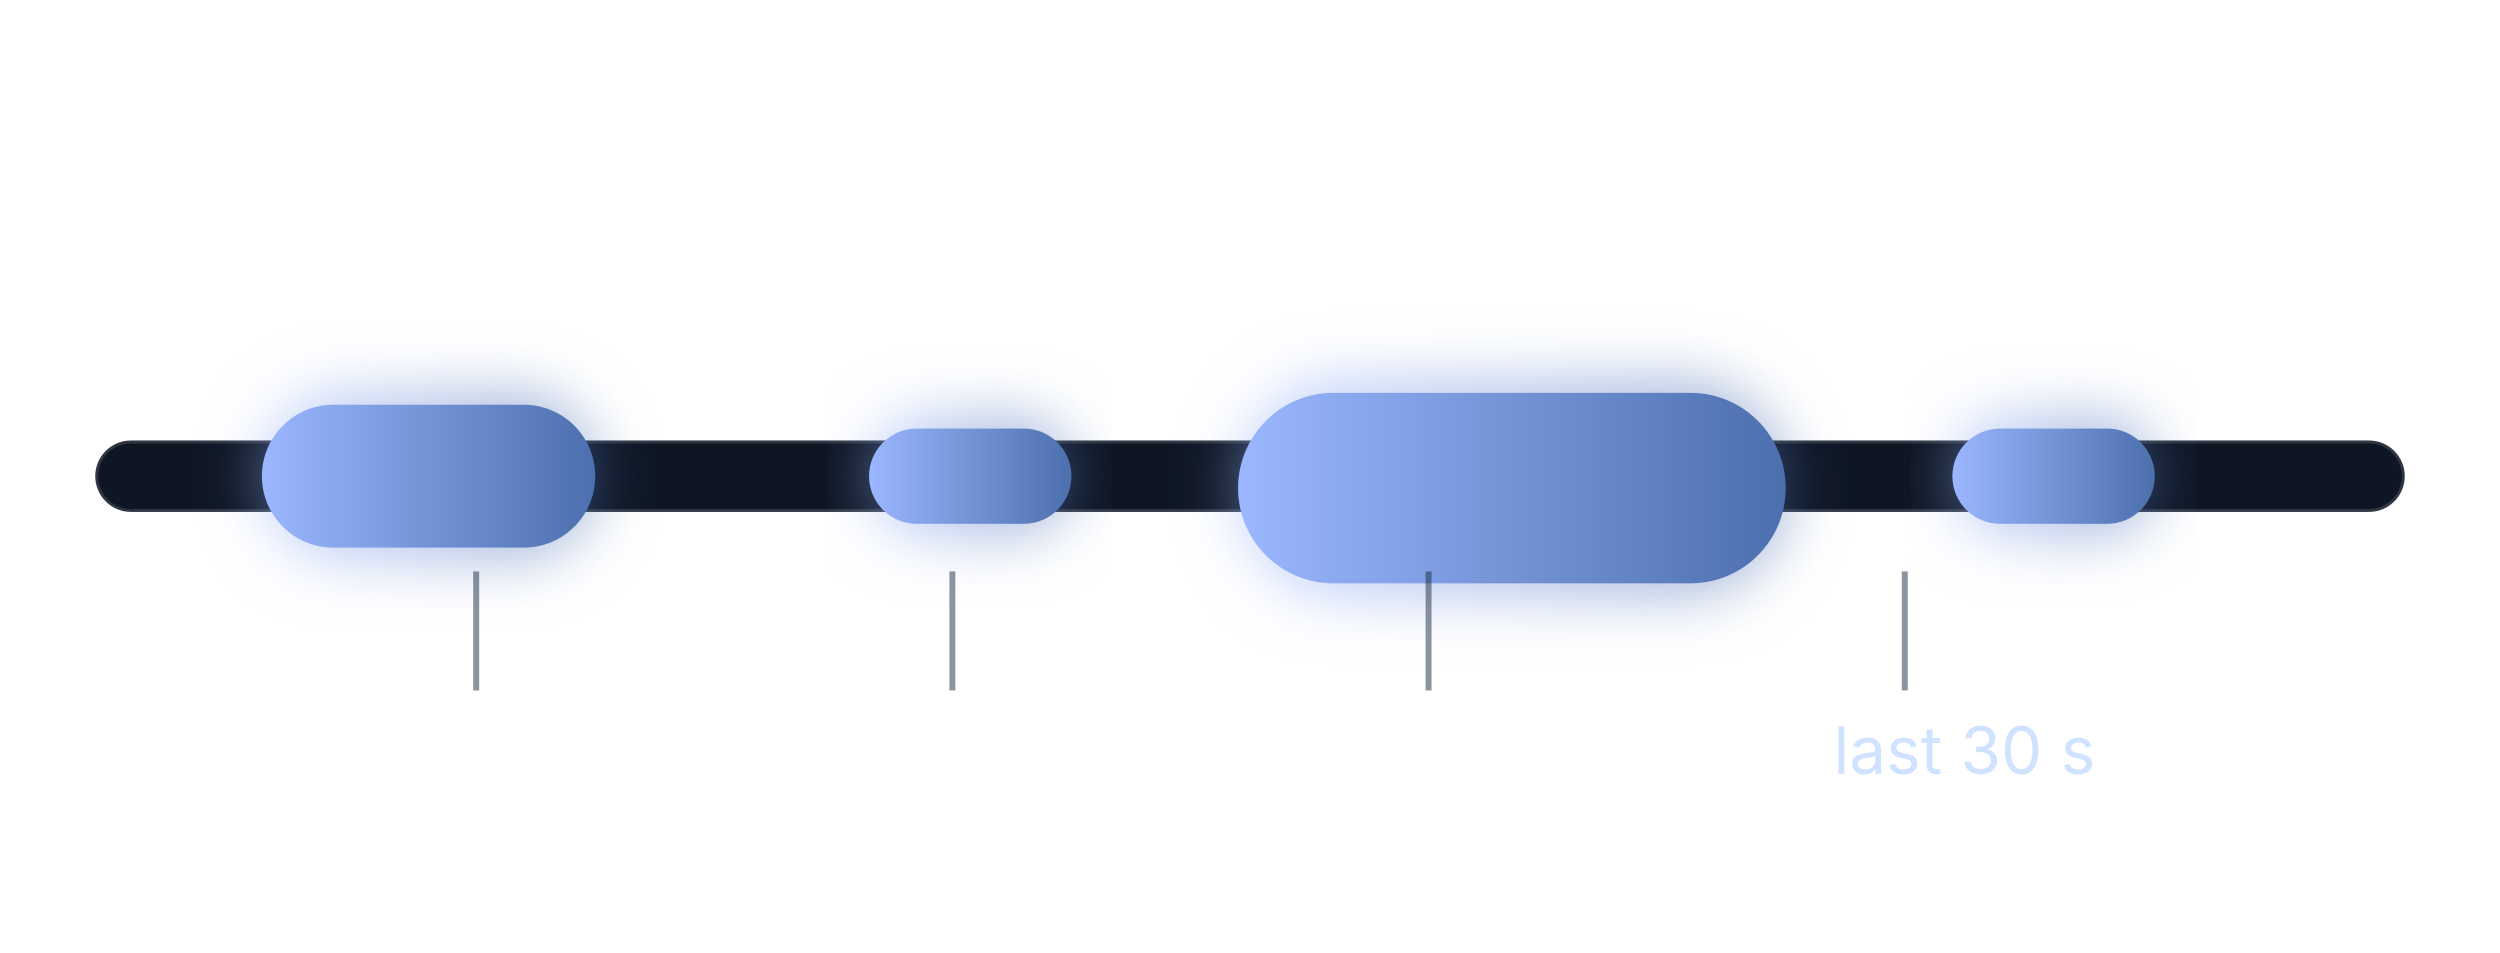
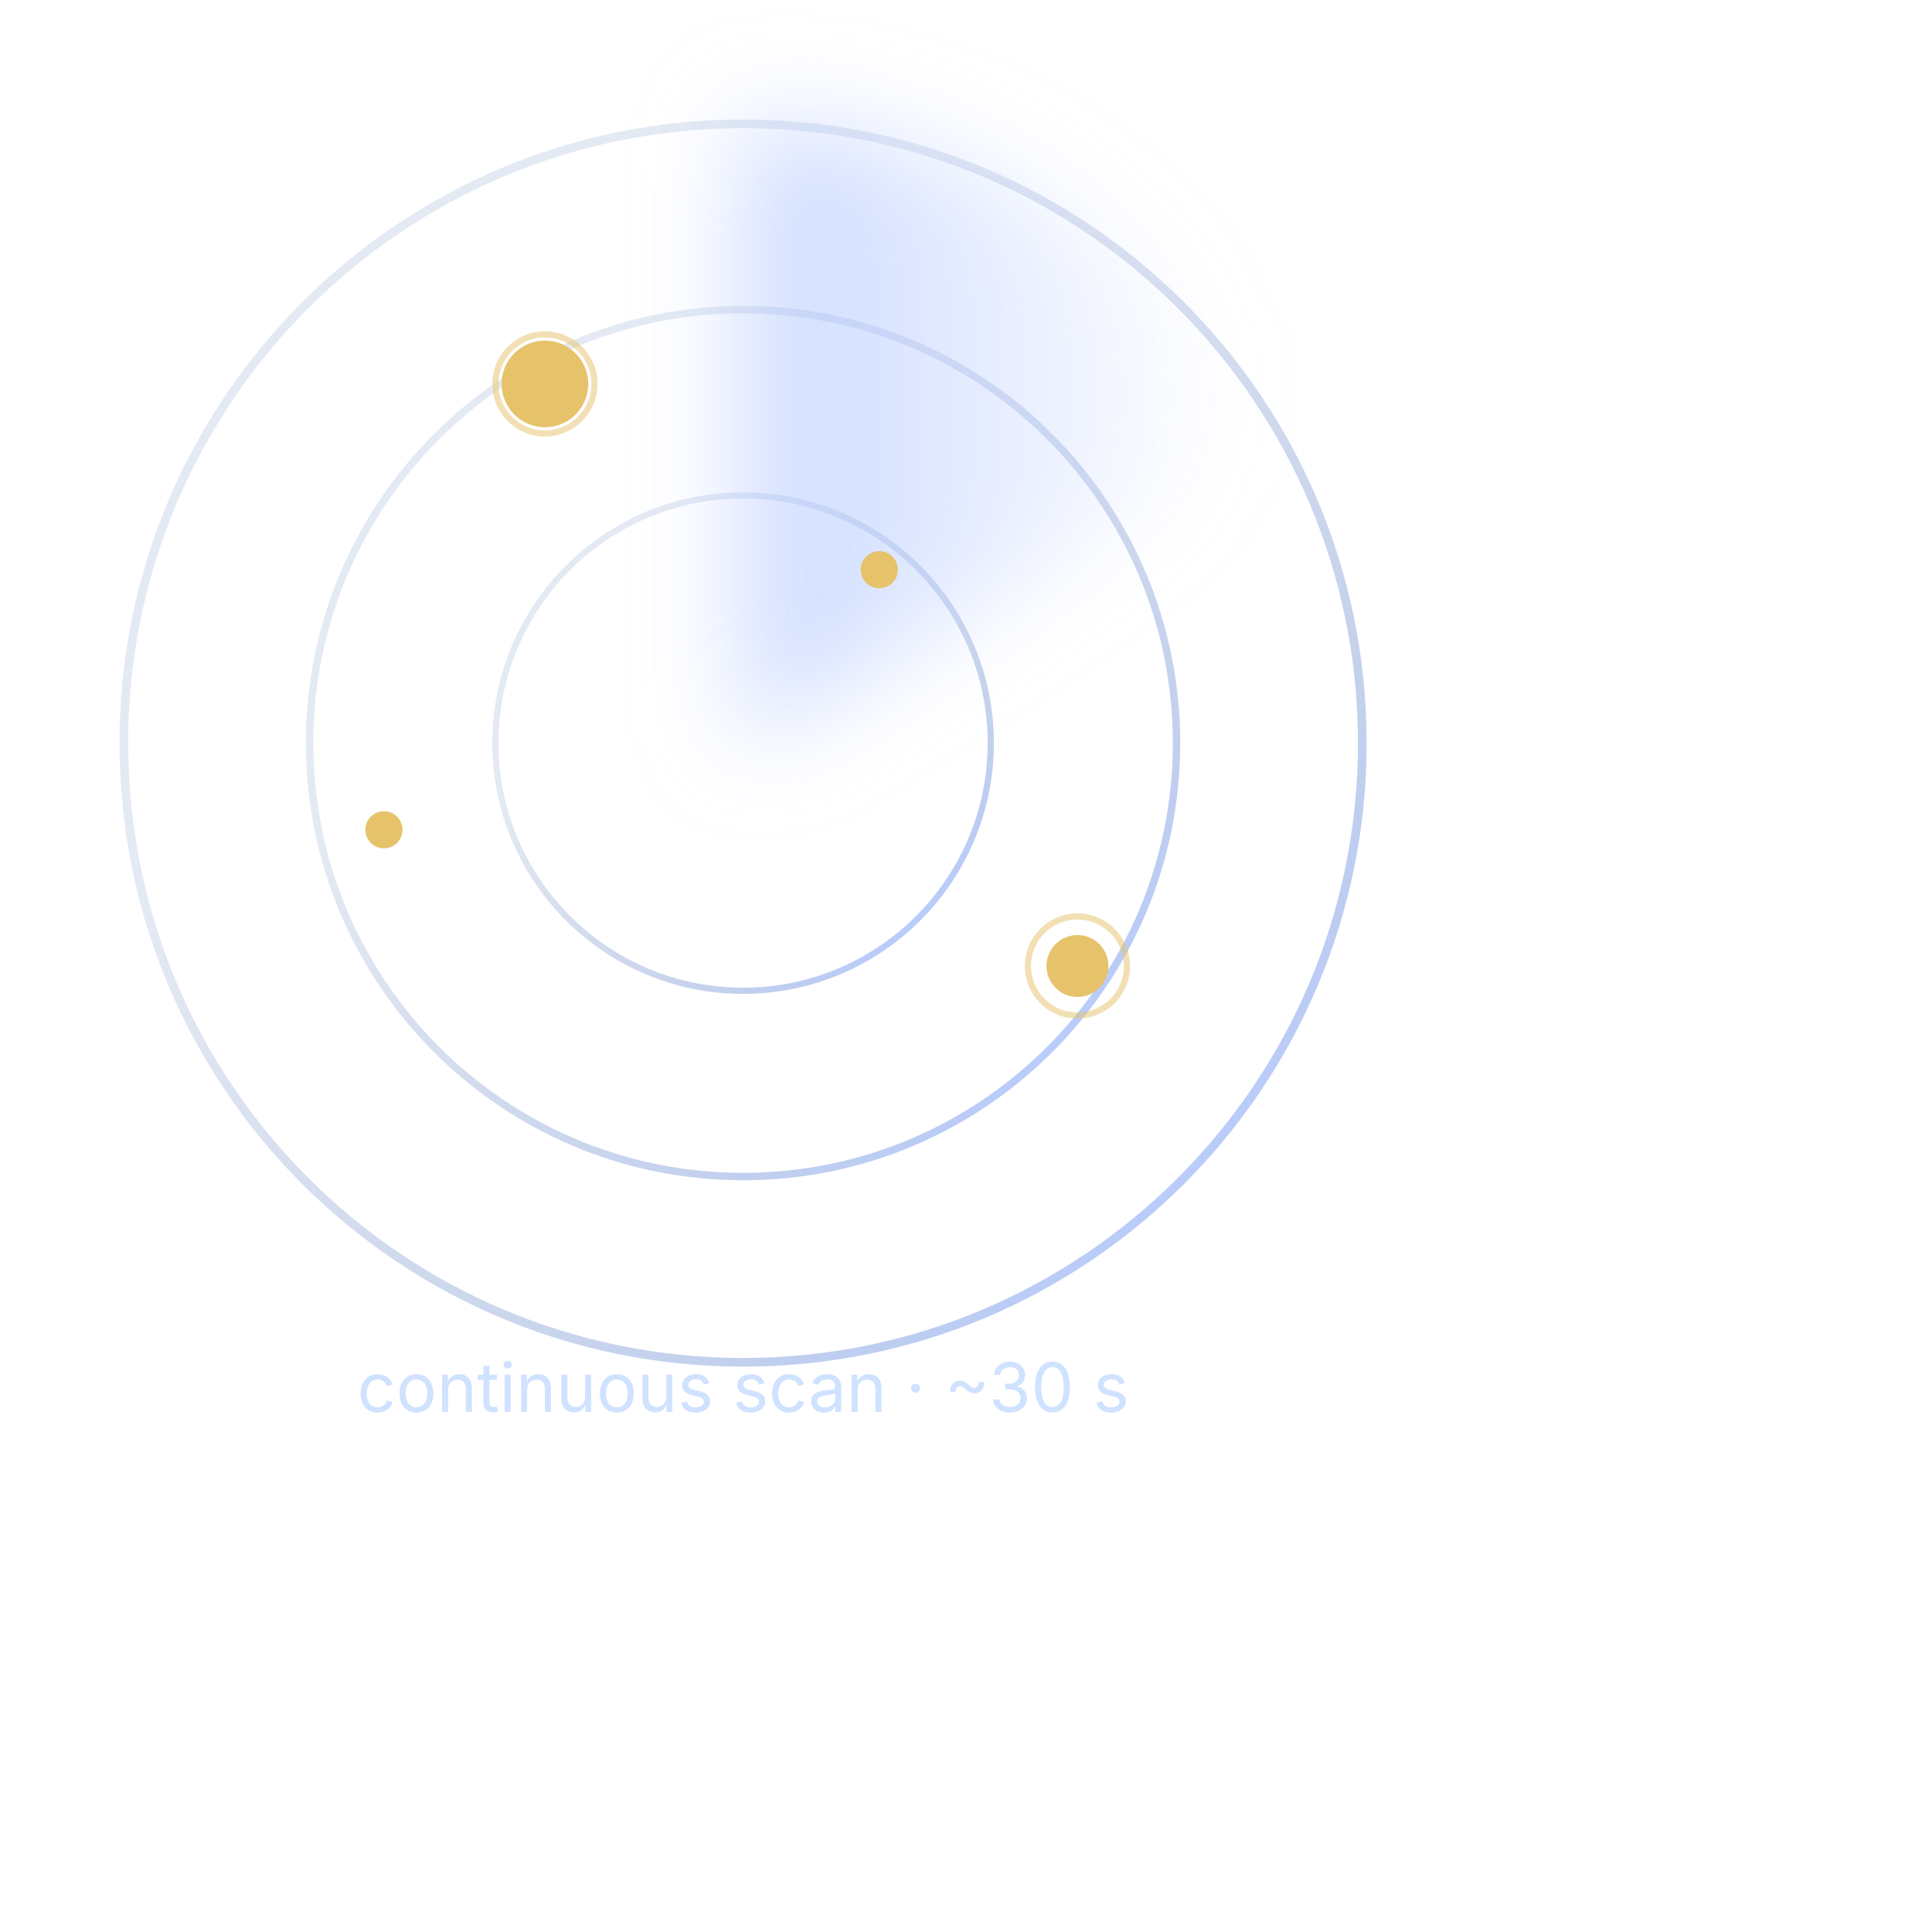
- <svg xmlns="http://www.w3.org/2000/svg" width="420" height="160" viewBox="0 0 420 160">
+ <svg xmlns="http://www.w3.org/2000/svg" width="312" height="312" viewBox="0 0 312 312">
  <defs>
-     <linearGradient id="beam" x1="0" y1="0" x2="1" y2="0">
-       <stop offset="0" stop-color="#9BB7FF" />
-       <stop offset="1" stop-color="#4C6FAE" />
+     <radialGradient id="ring" cx="80%" cy="80%" r="80%">
+       <stop offset="0" stop-color="#9BB7FF" stop-opacity=".7" />
+       <stop offset="1" stop-color="#4C6FAE" stop-opacity=".15" />
+     </radialGradient>
+     <linearGradient id="sweep" x1="0" y1="0" x2="1" y2="0">
+       <stop offset="0" stop-color="#9BB7FF" stop-opacity=".85" />
+       <stop offset=".9" stop-color="#9BB7FF" stop-opacity="0" />
    </linearGradient>
-     <filter id="glow" x="-20%" y="-60%" width="140%" height="220%">
-       <feGaussianBlur stdDeviation="5" />
+     <filter id="soft" x="-50%" y="-50%" width="200%" height="200%">
+       <feGaussianBlur stdDeviation="8" />
    </filter>
  </defs>
-   <rect x="16" y="74" width="388" height="12" rx="6" fill="#0E1624" stroke="rgba(255,255,255,.14)" />
-   <g>
-     <rect x="44" y="66" width="56" height="28" rx="14" fill="url(#beam)" filter="url(#glow)" opacity=".55" />
-     <rect x="44" y="68" width="56" height="24" rx="12" fill="url(#beam)" />
+   <g transform="translate(120,120)">
+     <circle r="100" fill="none" stroke="url(#ring)" stroke-width="1.4" />
+     <circle r="70" fill="none" stroke="url(#ring)" stroke-width="1.2" />
+     <circle r="40" fill="none" stroke="url(#ring)" stroke-width="1" />
+     <path d="M0,0 L0,-100 A100,100 0 0 1 86.6,-50 Z" fill="url(#sweep)" opacity=".6" filter="url(#soft)" />
+     <g fill="#E6C36B">
+       <circle cx="-32" cy="-58" r="7" />
+       <circle cx="22" cy="-28" r="3" />
+       <circle cx="54" cy="36" r="5" />
+       <circle cx="-58" cy="14" r="3" />
+     </g>
+     <g stroke="#E6C36B" stroke-opacity=".5" fill="none">
+       <circle cx="-32" cy="-58" r="8" />
+       <circle cx="54" cy="36" r="8" />
+     </g>
  </g>
-   <g>
-     <rect x="146" y="70" width="34" height="20" rx="10" fill="url(#beam)" filter="url(#glow)" opacity=".55" />
-     <rect x="146" y="72" width="34" height="16" rx="8" fill="url(#beam)" />
-   </g>
-   <g>
-     <rect x="208" y="64" width="92" height="36" rx="18" fill="url(#beam)" filter="url(#glow)" opacity=".55" />
-     <rect x="208" y="66" width="92" height="32" rx="16" fill="url(#beam)" />
-   </g>
-   <g>
-     <rect x="328" y="70" width="34" height="20" rx="10" fill="url(#beam)" filter="url(#glow)" opacity=".55" />
-     <rect x="328" y="72" width="34" height="16" rx="8" fill="url(#beam)" />
-   </g>
-   <g stroke="#1B2A41" stroke-opacity=".5">
-     <path d="M80 96V116M160 96V116M240 96V116M320 96V116" />
-   </g>
-   <text x="352" y="130" text-anchor="end" font-family="Inter, system-ui" font-size="11" fill="#CFE2FF">last 30 s</text>
+   <text x="120" y="228" text-anchor="middle" font-family="Inter, system-ui" font-size="11" fill="#CFE2FF">continuous scan · ~30 s</text>
</svg>
